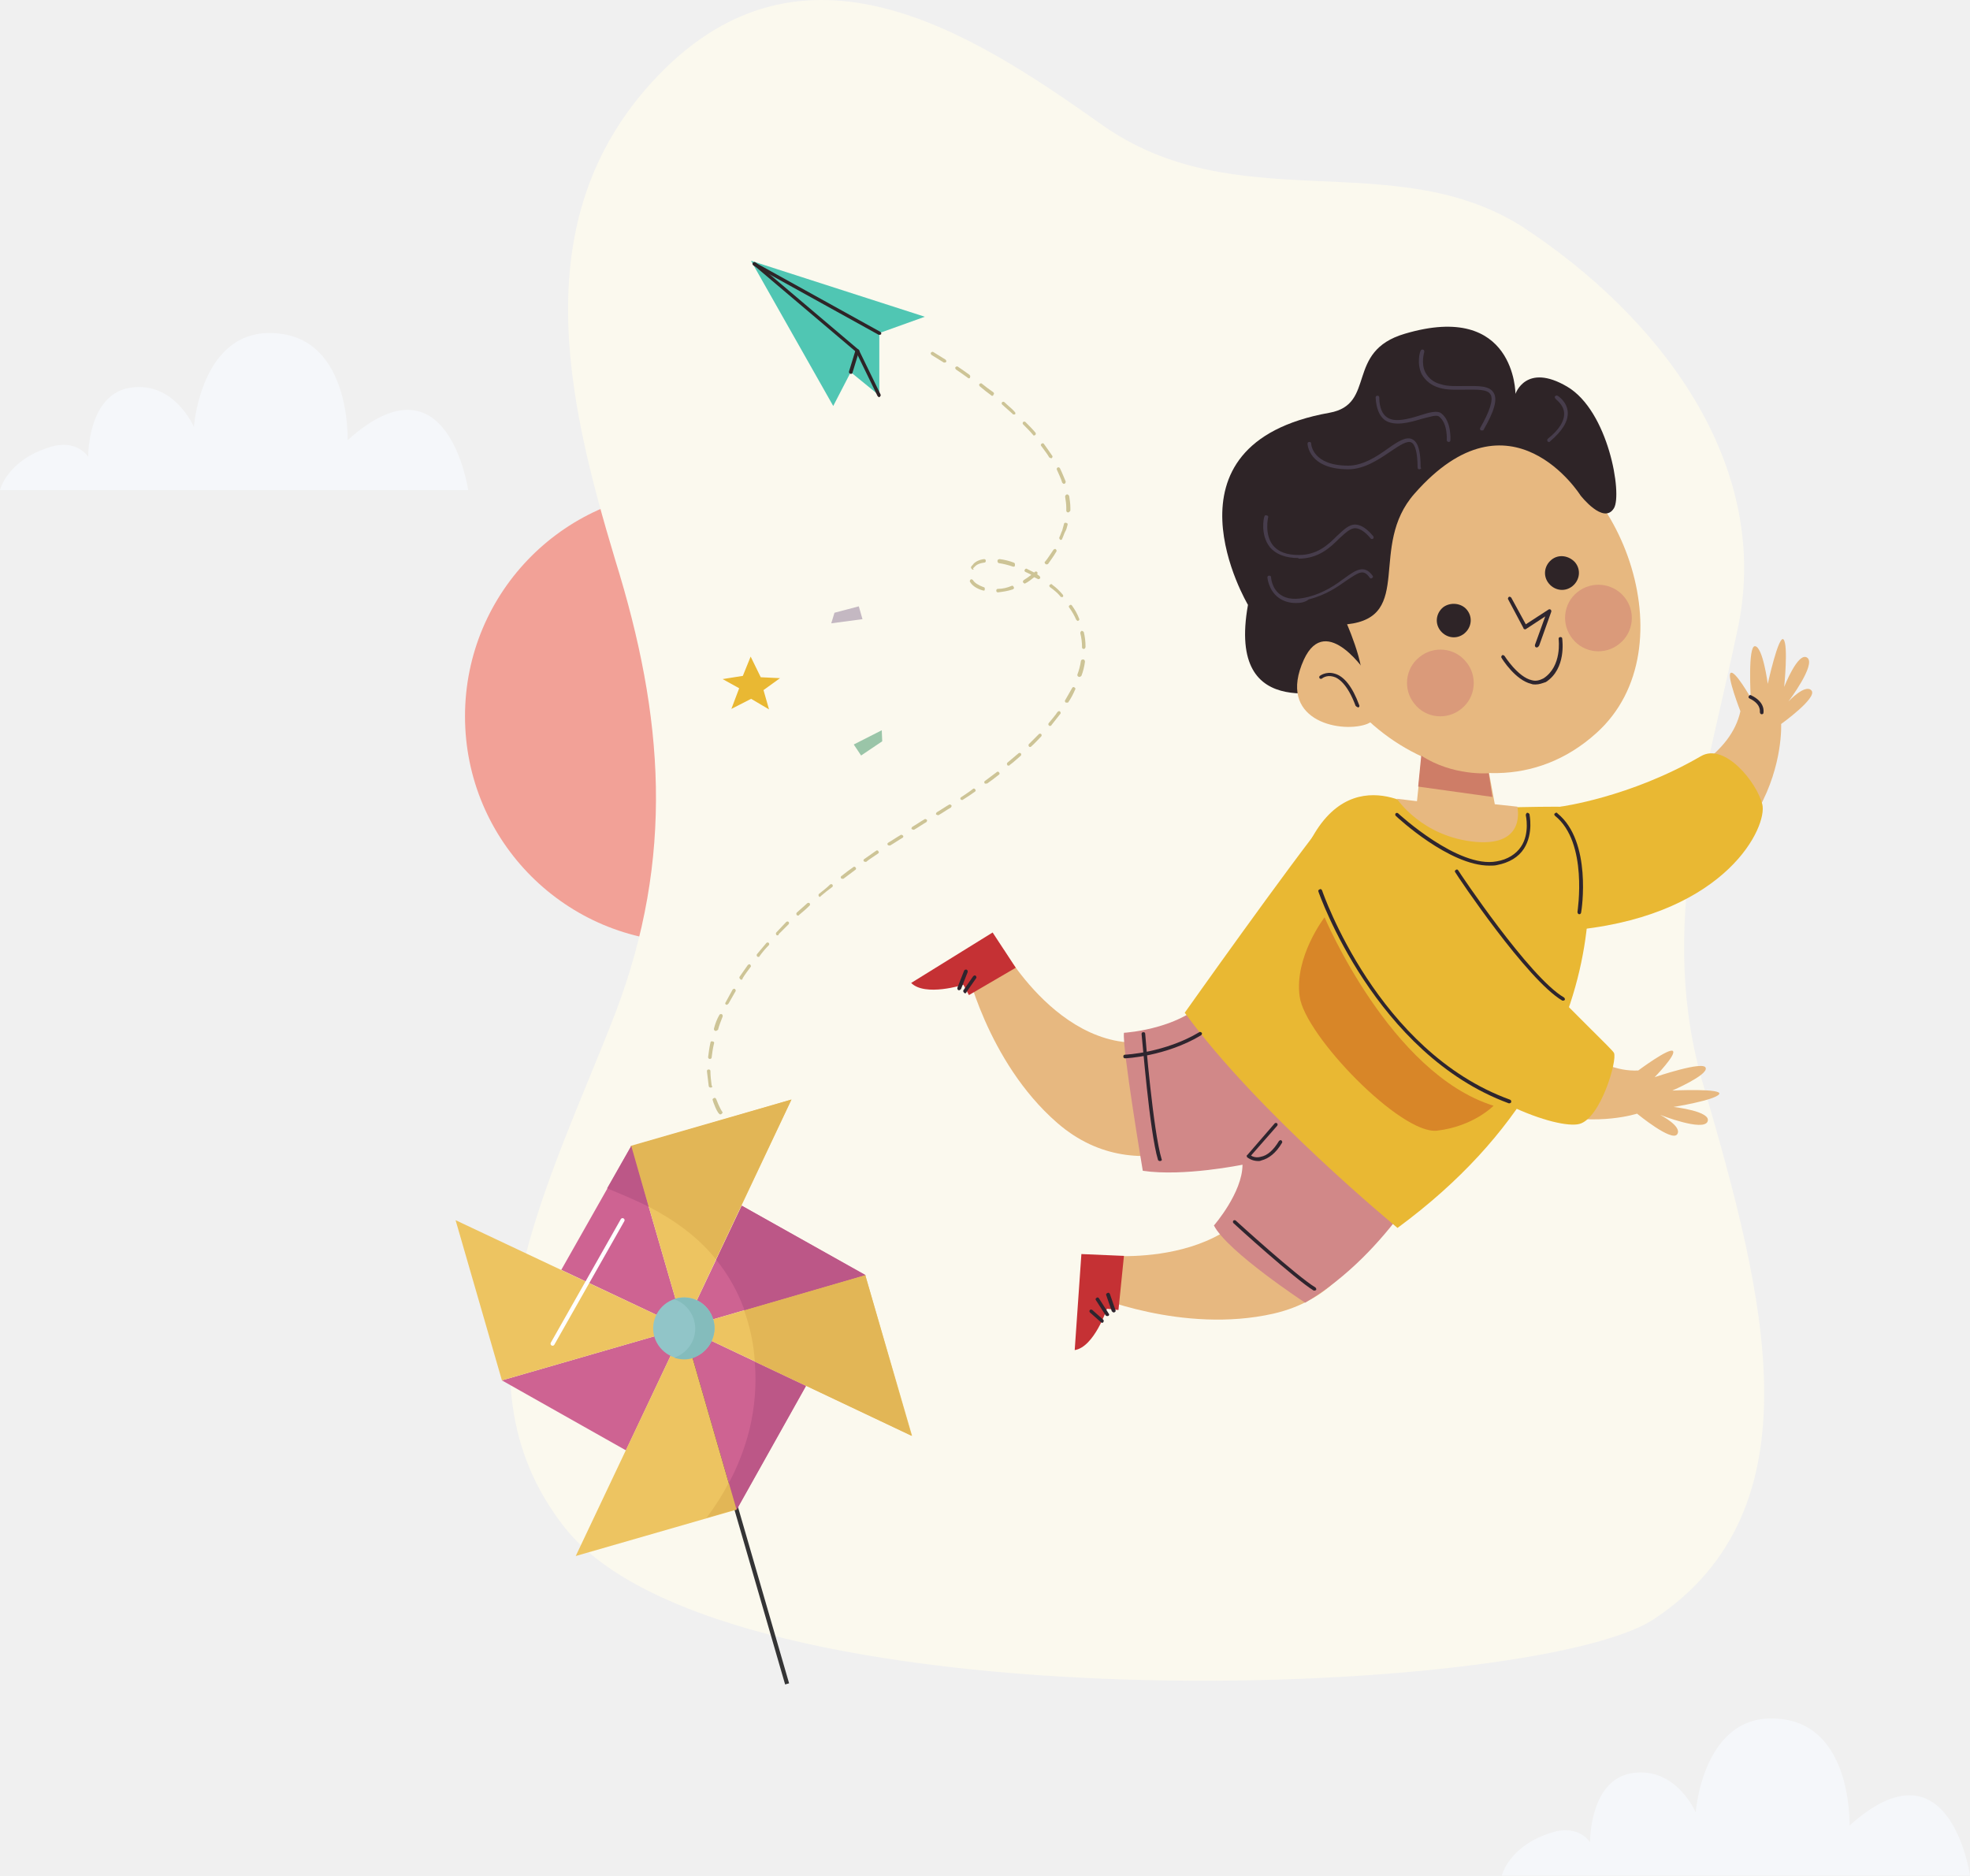
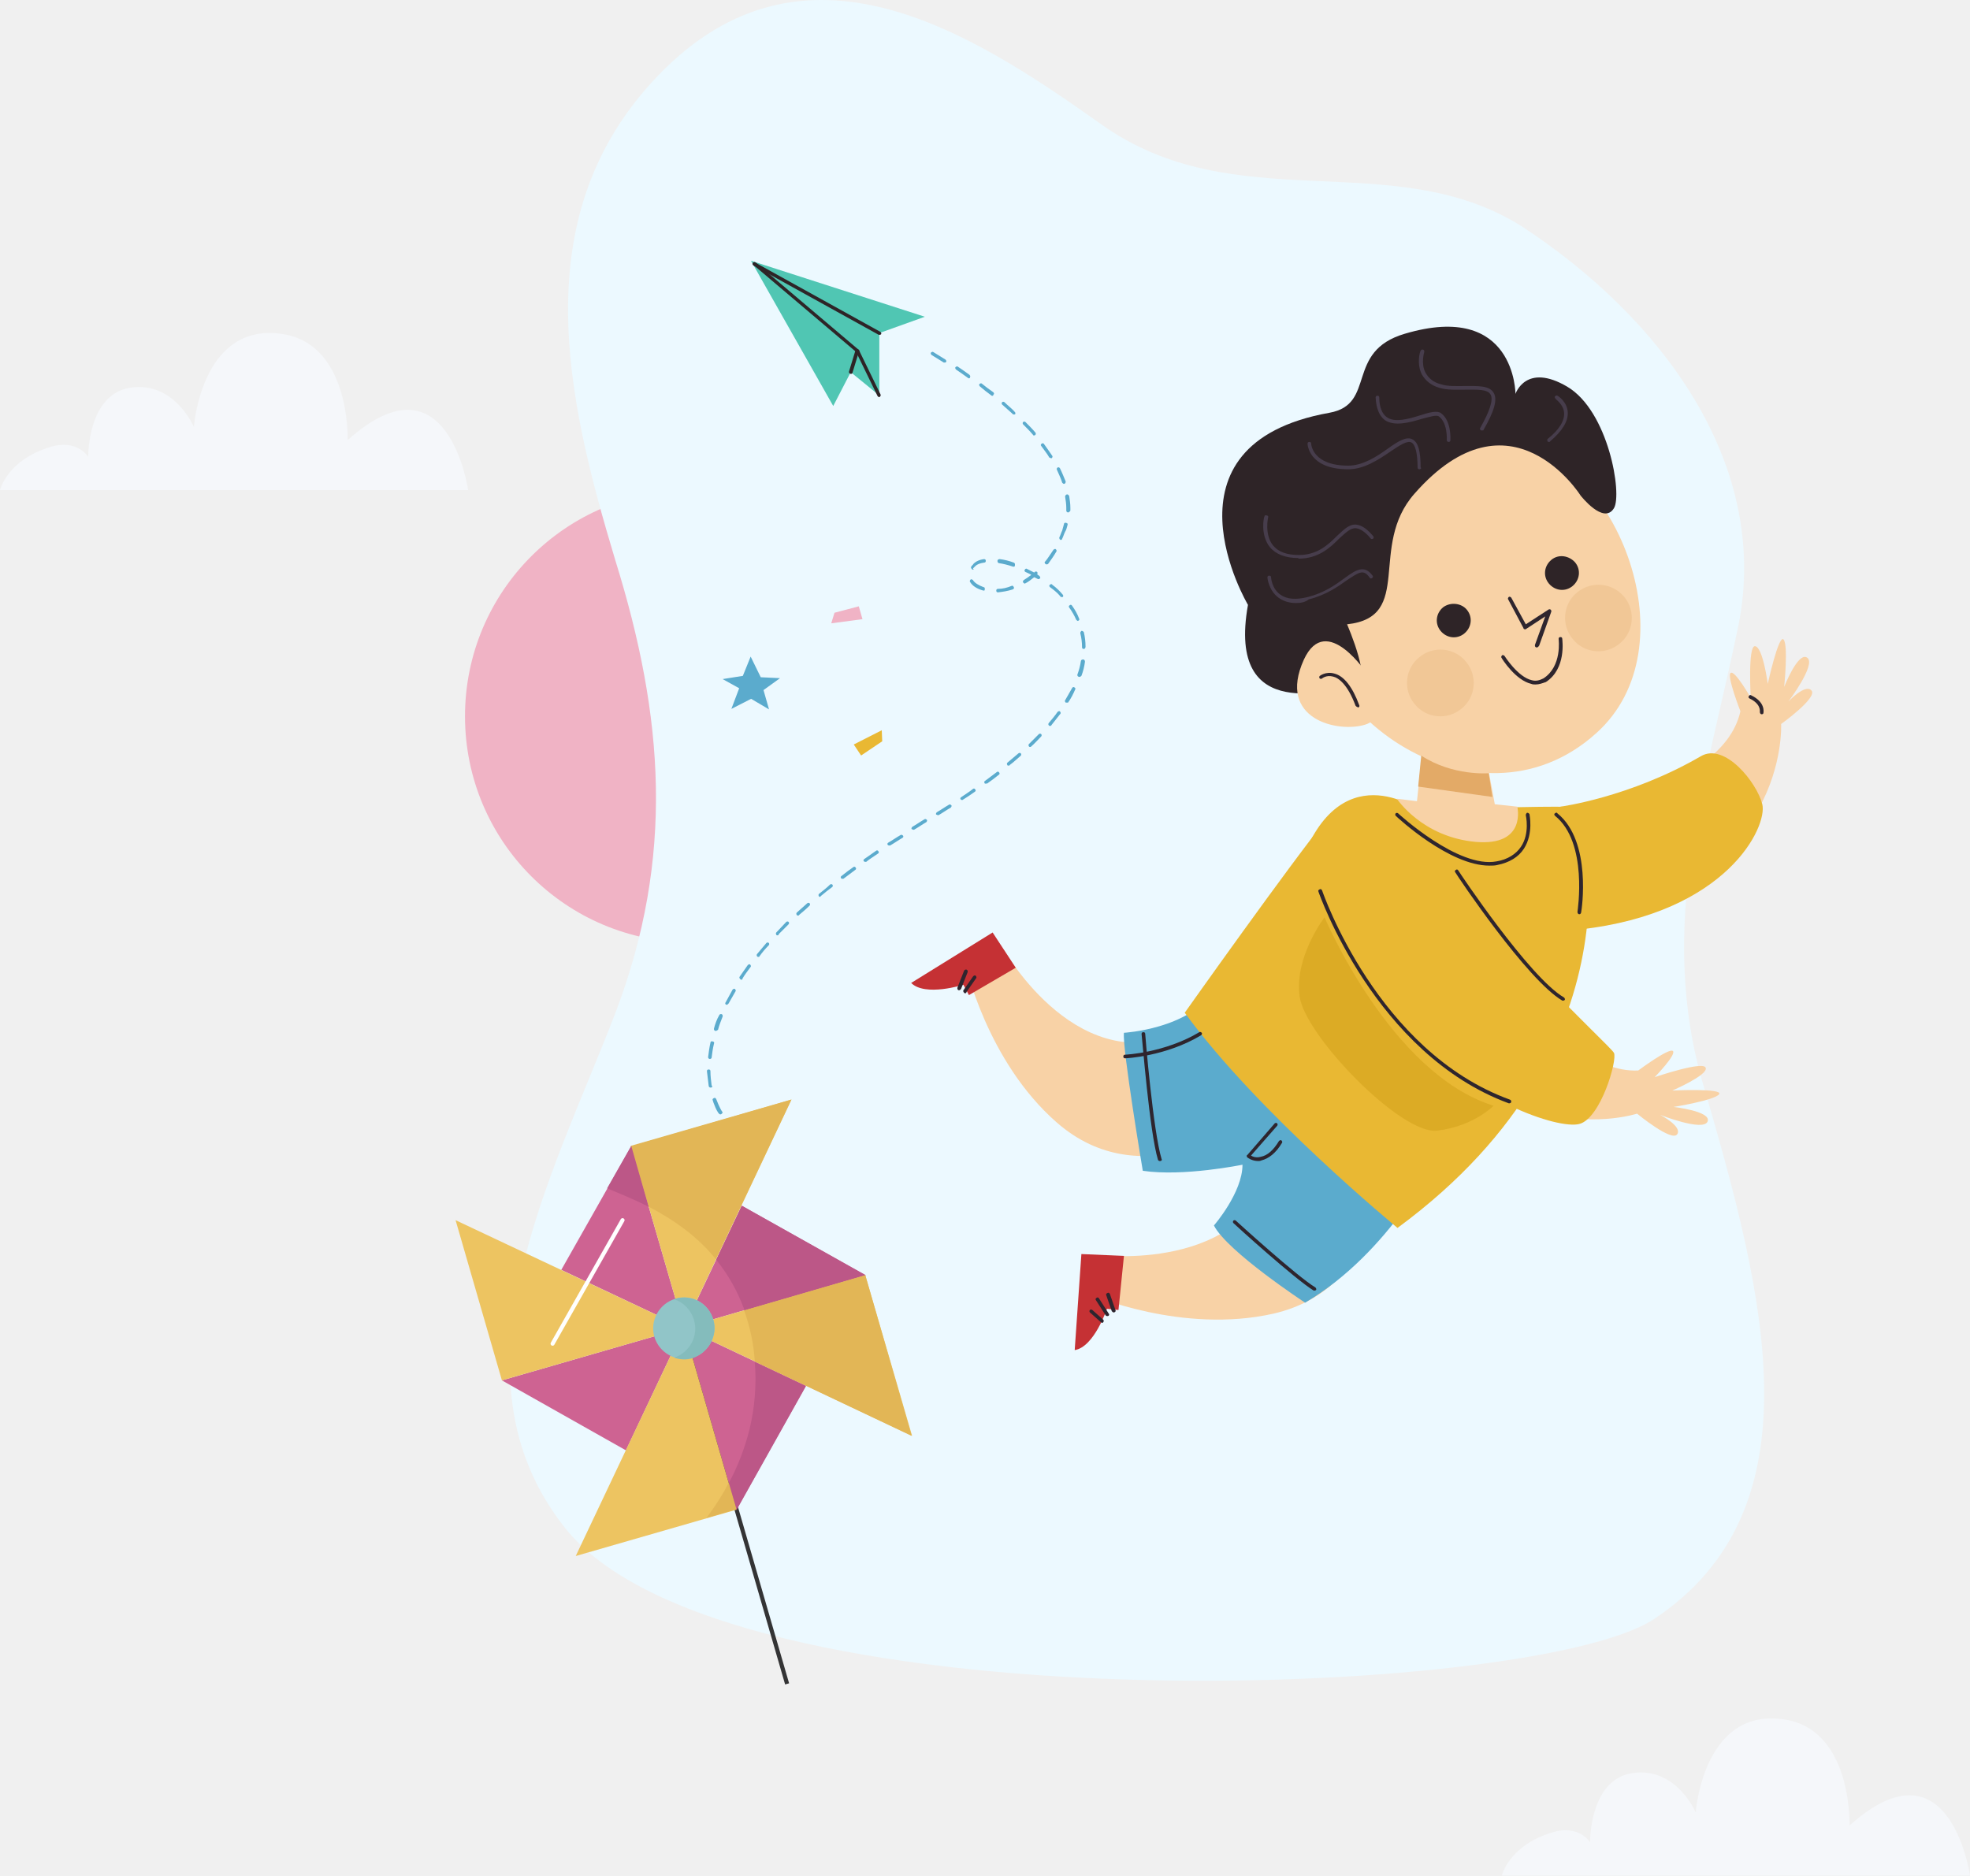
<svg xmlns="http://www.w3.org/2000/svg" width="627" height="597" viewBox="0 0 627 597" fill="none">
-   <path d="M291.997 227.999c0 39.788-32.21 71.998-71.998 71.998-39.789 0-71.999-32.21-71.999-71.998C148 188.21 180.21 156 219.999 156c39.788 0 71.998 32.21 71.998 71.999z" fill="#F2A197" />
-   <path d="M542.413 346.344c-15.473-51.472.632-97.577 10.895-147.313 10.263-51.472-24.631-98.05-69.157-127.102-41.21-25.737-90.946-1.737-133.892-32.526-41.21-29.21-94.419-63.473-140.682-15.473-42.946 44.525-29.21 102.945-13.736 154.418 15.473 49.736 18.947 94.419 0 144.155-20.526 53.209-54.473 115.103-16.105 163.733 50.841 64.42 307.573 54.789 346.572 29.21 53.368-35.209 35.052-103.892 16.105-169.102z" fill="#FBF9EE" />
+   <path d="M291.997 227.999c0 39.788-32.21 71.998-71.998 71.998-39.789 0-71.999-32.21-71.999-71.998C148 188.21 180.21 156 219.999 156c39.788 0 71.998 32.21 71.998 71.999z" fill="#F0B3C5" />
+   <path d="M542.413 346.344c-15.473-51.472.632-97.577 10.895-147.313 10.263-51.472-24.631-98.05-69.157-127.102-41.21-25.737-90.946-1.737-133.892-32.526-41.21-29.21-94.419-63.473-140.682-15.473-42.946 44.525-29.21 102.945-13.736 154.418 15.473 49.736 18.947 94.419 0 144.155-20.526 53.209-54.473 115.103-16.105 163.733 50.841 64.42 307.573 54.789 346.572 29.21 53.368-35.209 35.052-103.892 16.105-169.102z" fill="#ECF9FF" />
  <path d="M451.761 257.932s-26.122-19.156-38.505 18.962c.193 0 34.248-8.9 38.505-18.962z" fill="#E9B833" />
-   <path d="M553.925 226.393s-4.45-11.416-3.095-12.19c1.354-.968 6.385 7.933 6.385 7.933s-.968-16.641 1.354-16.447c2.516.193 4.064 11.997 4.064 11.997s3.482-15.867 5.03-14.125c1.548 1.741.194 15.092.194 15.092s4.45-11.416 7.353-9.288c2.902 2.129-5.999 13.932-5.999 13.932s5.418-5.805 7.353-3.483c1.935 2.322-9.675 10.642-9.675 10.642s2.709 51.469-65.4 61.531l-9.094-31.539c0-.194 55.726-7.353 61.53-34.055z" fill="#E7B880" />
+   <path d="M553.925 226.393s-4.45-11.416-3.095-12.19c1.354-.968 6.385 7.933 6.385 7.933s-.968-16.641 1.354-16.447c2.516.193 4.064 11.997 4.064 11.997s3.482-15.867 5.03-14.125c1.548 1.741.194 15.092.194 15.092s4.45-11.416 7.353-9.288c2.902 2.129-5.999 13.932-5.999 13.932s5.418-5.805 7.353-3.483c1.935 2.322-9.675 10.642-9.675 10.642s2.709 51.469-65.4 61.531l-9.094-31.539c0-.194 55.726-7.353 61.53-34.055z" fill="#F8D2A6" />
  <path d="M560.698 227.361c-.387 0-.58-.387-.58-.774 0-.194.387-2.516-3.29-4.257-.387-.194-.387-.581-.193-.774.193-.387.58-.387.774-.194 4.45 2.129 3.87 5.225 3.87 5.418 0 .387-.194.581-.581.581z" fill="#2E252E" />
-   <path d="M395.453 357.775s-31.926 23.219-59.015-.387c-22.445-19.543-29.218-50.696-29.218-50.696s-16.446 8.127-13.157 5.031c3.289-3.096 25.541-9.287 25.541-9.287s24.187 42.955 58.822 25.154l17.027 30.185z" fill="#E7B880" />
+   <path d="M395.453 357.775s-31.926 23.219-59.015-.387c-22.445-19.543-29.218-50.696-29.218-50.696s-16.446 8.127-13.157 5.031c3.289-3.096 25.541-9.287 25.541-9.287s24.187 42.955 58.822 25.154l17.027 30.185z" fill="#F8D2A6" />
  <path d="M323.281 308.047l-14.899 8.707-1.742-3.289s-12.19 3.87-16.64-.581l25.928-16.06 7.353 11.223z" fill="#C53134" />
  <path d="M307.221 316.174c-.193 0-.193 0-.387-.194-.193-.193-.387-.58-.193-.774l3.096-4.45c.193-.193.58-.387.774-.193.193.193.387.58.193.774l-3.096 4.45a.416.416 0 0 1-.387.387zm-1.934-.968h-.194c-.387-.193-.387-.387-.387-.774l2.128-5.418c.194-.387.387-.387.774-.387.387.194.387.387.387.774l-2.128 5.418c-.193.194-.387.387-.58.387z" fill="#2E252E" />
-   <path d="M440.344 370.545s.193 39.473-35.023 47.6c-29.024 6.578-58.048-5.999-58.048-5.999s-3.095 17.995-3.676 13.545c-.58-4.451 7.546-26.122 7.546-26.122s49.148 5.611 54.952-32.894l34.249 3.87z" fill="#E7B880" />
+   <path d="M440.344 370.545s.193 39.473-35.023 47.6c-29.024 6.578-58.048-5.999-58.048-5.999s-3.095 17.995-3.676 13.545c-.58-4.451 7.546-26.122 7.546-26.122s49.148 5.611 54.952-32.894l34.249 3.87z" fill="#F8D2A6" />
  <path d="M357.723 399.763l-1.742 17.221-3.676-.387s-4.063 12.19-10.255 13.157l2.128-30.572 13.545.581z" fill="#C53134" />
  <path d="M354.433 417.758c-.194 0-.387-.194-.58-.387l-1.742-5.031c-.193-.387 0-.581.387-.774.387-.194.581 0 .774.387l1.741 5.031c.194.387 0 .58-.387.774h-.193zm-1.934 1.161c-.194 0-.387 0-.581-.194l-3.096-4.837c-.193-.194-.193-.581.194-.774.193-.194.58-.194.774.193l3.096 4.838c.193.193.193.58-.194.774 0-.194 0 0-.193 0zm-1.742 2.128c-.193 0-.193 0-.387-.194l-3.483-3.096c-.193-.193-.193-.58 0-.774.194-.193.581-.193.774 0l3.483 3.096c.194.194.194.581 0 .774 0 .194-.193.194-.387.194z" fill="#2E252E" />
-   <path d="M457.372 368.03s-14.706 30.572-41.988 46.632c0 0-24.767-16.254-29.024-24.574 0 0 9.094-10.449 9.094-19.349 0 0-18.769 3.87-31.733 1.935 0 0-6.579-39.086-5.998-43.923 0 0 20.704-1.161 28.443-13.351l71.206 52.63z" fill="#D18888" />
+   <path d="M457.372 368.03s-14.706 30.572-41.988 46.632c0 0-24.767-16.254-29.024-24.574 0 0 9.094-10.449 9.094-19.349 0 0-18.769 3.87-31.733 1.935 0 0-6.579-39.086-5.998-43.923 0 0 20.704-1.161 28.443-13.351l71.206 52.63z" fill="#5BABCD" />
  <path d="M444.795 390.862s-44.504-36.57-67.723-68.497c0 0 33.281-47.019 46.245-63.079 0 0 64.82-3.289 79.332-2.322 0-.193 23.413 74.108-57.854 133.898z" fill="#E9B833" />
-   <path d="M521.418 340.747s9.869-7.352 11.03-6.192c1.16 1.161-5.805 8.321-5.805 8.321s15.866-5.418 16.253-2.903c.581 2.322-10.642 7.16-10.642 7.16s16.253-.774 14.899 1.16c-1.354 1.935-14.512 4.064-14.512 4.064s12.19 1.354 10.836 4.644c-1.355 3.289-15.093-2.129-15.093-2.129s7.159 3.677 5.418 6.192c-1.741 2.515-12.771-6.579-12.771-6.579s-48.953 16.06-76.429-47.019l28.056-17.027c0-.193 21.478 51.663 48.76 50.308zm-67.529-113.193l-2.902 27.476-6.385-.774s7.933 12.19 25.154 13.738c16.253 1.354 13.157-11.223 13.157-11.223l-7.159-.774-4.45-24.186-17.415-4.257z" fill="#E7B880" />
-   <path d="M417.319 182.276s12.577-50.889 64.239-41.794c33.281 5.804 56.887 65.594 26.509 92.876-38.312 34.636-98.101-7.739-90.748-51.082z" fill="#E7B880" />
-   <path d="M473.818 246.129s-11.416.967-21.477-5.611l-.968 9.868 23.606 3.289-1.161-7.546z" fill="#CE7D67" />
+   <path d="M521.418 340.747s9.869-7.352 11.03-6.192c1.16 1.161-5.805 8.321-5.805 8.321s15.866-5.418 16.253-2.903c.581 2.322-10.642 7.16-10.642 7.16s16.253-.774 14.899 1.16c-1.354 1.935-14.512 4.064-14.512 4.064s12.19 1.354 10.836 4.644c-1.355 3.289-15.093-2.129-15.093-2.129s7.159 3.677 5.418 6.192c-1.741 2.515-12.771-6.579-12.771-6.579s-48.953 16.06-76.429-47.019l28.056-17.027c0-.193 21.478 51.663 48.76 50.308zm-67.529-113.193l-2.902 27.476-6.385-.774s7.933 12.19 25.154 13.738c16.253 1.354 13.157-11.223 13.157-11.223l-7.159-.774-4.45-24.186-17.415-4.257z" fill="#F8D2A6" />
+   <path d="M417.319 182.276s12.577-50.889 64.239-41.794c33.281 5.804 56.887 65.594 26.509 92.876-38.312 34.636-98.101-7.739-90.748-51.082z" fill="#F8D2A6" />
+   <path d="M473.818 246.129s-11.416.967-21.477-5.611l-.968 9.868 23.606 3.289-1.161-7.546z" fill="#E3AA67" />
  <path d="M425.639 273.992s3.096 32.7 21.671 53.211c21.091 23.219 48.567 32.313 55.339 30.572 6.772-1.742 12.19-20.317 11.029-22.639-1.161-2.322-46.825-43.73-48.18-58.048-1.161-14.125-39.859-3.096-39.859-3.096z" fill="#E9B833" />
  <path d="M480.397 351.196h-.193c-42.569-15.673-60.37-66.755-60.564-67.336-.193-.387 0-.58.387-.774.387-.193.581 0 .774.387.194.581 17.608 51.276 59.79 66.562.387.194.387.387.387.774 0 .194-.387.387-.581.387zm17.221-32.701h-.387c-11.223-6.578-33.281-39.472-34.055-40.827-.194-.193-.194-.58.193-.774.194-.193.581-.193.774.194.194.387 22.639 34.055 33.668 40.44.194.194.387.58.194.774 0 0-.194.193-.387.193z" fill="#2E252E" />
  <path d="M496.65 256.771s22.059-2.902 44.697-16.06c7.547-4.45 17.802 8.32 19.543 15.286 1.742 6.966-11.029 34.635-58.048 39.86l-6.192-39.086z" fill="#E9B833" />
  <path d="M502.65 291.019c-.387 0-.581-.387-.581-.774 0-.193 3.483-22.058-7.159-30.572-.194-.193-.387-.58 0-.774.193-.193.58-.387.774 0 11.029 8.901 7.74 30.766 7.546 31.54 0 .193-.193.58-.58.58zm-28.638-15.479c-12.77 0-29.217-15.286-29.798-15.866-.193-.194-.193-.581 0-.774.194-.194.581-.194.774 0 .194.193 19.156 17.607 31.346 15.286 3.483-.581 6.192-2.322 7.74-4.644 2.902-4.257 1.548-10.062 1.548-10.062 0-.387.194-.58.387-.774.387 0 .58.194.774.387 0 .193 1.354 6.192-1.741 11.029-1.742 2.709-4.644 4.45-8.514 5.224-.774.194-1.548.194-2.516.194zm-73.527 94.038c-2.128 0-3.483-1.161-3.483-1.161-.193-.194-.193-.194-.193-.387 0-.194 0-.387.193-.387l8.707-10.062c.194-.193.581-.193.774 0 .194.194.194.581 0 .774l-8.32 9.481c.581.387 1.741.774 3.096.387 2.128-.387 4.063-2.128 5.805-5.03.193-.194.58-.387.774-.194.193.193.387.58.193.774-1.935 3.289-4.257 5.031-6.579 5.611-.387.194-.774.194-.967.194z" fill="#2E252E" />
-   <path d="M421.576 291.987s20.897 49.728 53.791 59.983c0 0-6.386 6.579-17.995 7.933-11.416 1.355-42.182-30.378-43.73-42.762-1.741-12.577 7.934-25.154 7.934-25.154z" fill="#D88628" />
+   <path d="M421.576 291.987s20.897 49.728 53.791 59.983c0 0-6.386 6.579-17.995 7.933-11.416 1.355-42.182-30.378-43.73-42.762-1.741-12.577 7.934-25.154 7.934-25.154z" fill="#DCAB25" />
  <path d="M397.196 192.531s-30.379-51.082 25.928-61.143c15.092-2.709 4.837-19.543 23.993-25.155 35.216-10.448 35.216 19.156 35.216 19.156s3.289-10.061 16.447-2.322c13.157 7.74 17.608 34.249 14.899 38.699-3.29 5.418-10.642-4.063-10.642-4.063s-22.252-35.41-52.824-.581c-14.899 16.834 0 39.279-21.478 41.601 0 0 8.901 20.317 2.322 20.317-6.192-.387-40.827 12.384-33.861-26.509z" fill="#2E2427" />
-   <path d="M435.313 214.783s-13.158-20.317-20.317-4.837c-8.707 19.156 11.029 23.413 19.543 20.704 8.32-2.516.774-15.867.774-15.867z" fill="#E7B880" />
+   <path d="M435.313 214.783s-13.158-20.317-20.317-4.837c-8.707 19.156 11.029 23.413 19.543 20.704 8.32-2.516.774-15.867.774-15.867z" fill="#F8D2A6" />
  <path d="M432.024 225.038c-.194 0-.387-.193-.581-.387-2.515-6.772-5.418-8.9-7.159-9.287-2.129-.581-3.483.58-3.483.58-.194.194-.581.194-.774 0-.194-.193-.194-.58 0-.774 0 0 1.935-1.548 4.644-.774 3.096.774 5.805 4.257 7.933 10.062.194.387 0 .58-.387.774l-.193-.194zm56.694-7.159c-.387 0-.968 0-1.355-.194-5.031-1.161-9.288-7.933-9.481-8.32-.194-.193 0-.58.193-.774.194-.193.581 0 .774.194 0 0 4.257 6.772 8.708 7.739 1.354.387 2.515 0 3.676-.58 5.998-3.87 4.837-12.384 4.837-12.577 0-.387.194-.581.581-.581.387 0 .58.194.58.581 0 .387 1.355 9.481-5.224 13.738-1.161.387-2.129.774-3.289.774z" fill="#2E252E" />
-   <path d="M466.658 210.72c3.677 4.45 3.096 11.222-1.547 14.899-4.451 3.676-11.223 3.096-14.899-1.548-3.677-4.451-3.096-11.223 1.548-14.899 4.45-3.677 11.222-3.096 14.898 1.548zm50.309-20.704c3.676 4.45 3.096 11.223-1.548 14.899-4.45 3.676-11.222 3.096-14.899-1.548-3.676-4.45-3.096-11.223 1.548-14.899a10.674 10.674 0 0 1 14.899 1.548z" fill="#DA9A7A" />
+   <path d="M466.658 210.72c3.677 4.45 3.096 11.222-1.547 14.899-4.451 3.676-11.223 3.096-14.899-1.548-3.677-4.451-3.096-11.223 1.548-14.899 4.45-3.677 11.222-3.096 14.898 1.548zm50.309-20.704c3.676 4.45 3.096 11.223-1.548 14.899-4.45 3.676-11.222 3.096-14.899-1.548-3.676-4.45-3.096-11.223 1.548-14.899a10.674 10.674 0 0 1 14.899 1.548z" fill="#F1C796" />
  <path d="M466.853 194.079c1.935 2.322 1.548 5.612-.774 7.547-2.322 1.935-5.611 1.548-7.546-.774-1.935-2.322-1.548-5.612.774-7.547 2.322-1.741 5.805-1.354 7.546.774zm34.441-15.092c1.935 2.322 1.548 5.611-.774 7.546-2.321 1.935-5.611 1.548-7.546-.774-1.935-2.322-1.548-5.611.774-7.546 2.322-1.935 5.612-1.355 7.546.774z" fill="#2E2427" />
  <path d="M489.105 206.076h-.193c-.387-.194-.387-.387-.387-.774l3.289-9.094-6.192 4.063c-.193 0-.387.194-.387 0a.416.416 0 0 1-.387-.387l-4.837-9.094c-.194-.194 0-.581.193-.774.194-.194.581 0 .774.193l4.644 8.514 7.159-4.644c.194-.193.581-.193.774 0 .194.194.194.387.194.581l-3.87 10.835c-.387.581-.581.581-.774.581z" fill="#2E252E" />
  <path d="M451.761 149.382c-.387 0-.581-.193-.581-.58 0-4.644-.773-7.353-1.934-7.933-1.355-.774-3.87.967-6.773 2.902-3.676 2.516-8.32 5.611-13.351 5.611-12.77 0-12.964-8.126-12.964-8.126 0-.387.194-.581.581-.581.387 0 .58.194.58.581 0 .193.387 6.966 11.803 6.966 4.644 0 9.094-2.903 12.577-5.418 3.29-2.322 5.999-4.064 7.934-2.903 1.741.968 2.515 3.677 2.515 8.901.387.193 0 .58-.387.58zm9.286-8.707c-.387 0-.58-.387-.58-.58 0 0 .387-5.418-2.516-7.547-.774-.58-3.095.194-5.417.774-3.87 1.161-8.708 2.516-11.803.387-1.742-1.354-2.709-3.676-2.903-7.159 0-.387.194-.58.581-.58.387 0 .58.193.58.58 0 3.096.968 5.225 2.322 6.192 2.515 1.935 7.159.58 10.836-.581 2.902-.967 5.417-1.547 6.578-.58 3.29 2.515 2.903 8.32 2.903 8.514 0 .387-.194.58-.581.58zm10.644-3.676h-.387c-.194-.194-.387-.58-.194-.774 3.096-5.418 4.257-9.094 3.29-10.642-.968-1.742-4.257-1.548-7.934-1.548-2.902 0-5.804.193-8.32-.581-2.709-.774-4.45-2.321-5.611-4.256-1.742-3.483-.581-7.353-.387-7.547.193-.387.387-.387.774-.387.387.194.387.387.387.774 0 0-1.161 3.677.387 6.579.967 1.742 2.515 3.096 4.837 3.677 2.322.774 5.031.58 7.933.58 3.87 0 7.547-.193 8.901 2.128 1.355 2.129.194 5.999-3.289 11.997h-.387zm-58.436 40.633c-4.063 0-7.159-1.161-9.094-3.482-3.096-3.87-1.935-9.482-1.741-9.675 0-.387.387-.581.774-.387.387 0 .58.387.387.774 0 0-1.161 5.224 1.548 8.707 1.741 2.129 4.45 3.096 8.32 3.096 5.805 0 9.288-3.289 11.996-5.998 2.129-1.935 3.87-3.87 6.192-3.677 1.742.194 3.483 1.355 5.418 3.677.194.193.194.58 0 .774-.193.193-.58.193-.774 0-1.741-2.129-3.289-3.096-4.644-3.29-1.741-.193-3.289 1.355-5.418 3.29-2.902 2.902-6.578 6.385-12.964 6.385v-.194zm-.773 14.319c-2.129 0-4.063-.581-5.611-1.741-3.096-2.322-3.483-6.192-3.483-6.386 0-.387.193-.58.58-.58.387 0 .581.193.581.58 0 0 .193 3.483 2.902 5.418 2.128 1.548 5.031 1.742 8.901.774 5.224-1.354 8.707-3.87 11.609-5.998 3.483-2.516 6.192-4.451 8.901-.774.194.193.194.58-.193.774-.194.193-.581.193-.774-.194-1.935-2.709-3.29-1.741-7.353.968-2.709 1.935-6.579 4.644-11.997 5.998-1.161.968-2.709 1.161-4.063 1.161zm80.492-51.276c-.193 0-.386 0-.386-.193-.194-.194-.194-.581 0-.774 3.676-2.903 5.417-5.805 5.224-8.32-.194-2.709-2.709-4.257-2.709-4.451-.194-.193-.387-.58-.194-.774.194-.193.581-.387.774-.193.194 0 3.096 1.935 3.29 5.224.193 2.902-1.742 5.998-5.612 9.288 0 .193-.193.193-.387.193z" fill="#473D4C" />
  <path d="M369.139 369.578c-.194 0-.581-.194-.581-.387-2.709-8.901-5.031-38.892-5.224-40.053 0-.387.193-.581.58-.581.387 0 .581.194.581.581 0 .387 2.515 30.959 5.224 39.859.194.194 0 .581-.58.581.193 0 0 0 0 0z" fill="#2E252E" />
  <path d="M358.11 336.877c-.387 0-.581-.193-.581-.58 0-.387.194-.581.581-.581.193 0 12.577-.58 23.606-7.159.193-.193.58 0 .774.194.193.193 0 .58-.194.774-11.222 6.772-23.993 7.352-24.186 7.352.193 0 .193 0 0 0zm60.369 73.915h-.387c-5.998-3.677-24.767-20.704-25.541-21.478-.193-.193-.193-.58 0-.774.194-.193.581-.193.774 0 .194.194 19.543 17.802 25.348 21.284.193.194.387.581.193.774 0 0-.193.194-.387.194z" fill="#2E252E" />
  <path d="M294.346 100.824l-14.482 5.199v19.867l-9.098-7.427-5.57 10.769L239.017 83l55.329 17.824z" fill="#50C6B3" />
  <path d="M279.864 106.58h-.185L239.76 84.485c-.186-.185-.372-.557-.186-.742.186-.186.557-.372.743-.186l39.919 22.095c.185.185.371.557.185.742-.185.186-.371.186-.557.186zm0 19.867c-.186 0-.371-.186-.557-.372l-6.87-14.11c-.185-.372 0-.557.186-.743.371-.186.557 0 .743.186l6.869 14.11c.186.372 0 .557-.185.743l-.186.186z" fill="#2E2427" />
  <path d="M272.994 112.336c-.185 0-.185 0-.371-.186L239.759 84.3c-.185-.186-.185-.557 0-.743.186-.186.557-.186.743 0l32.864 27.85c.185.186.185.557 0 .743-.186 0-.186.186-.372.186z" fill="#2E2427" />
  <path d="M270.766 119.02c-.557-.186-.557-.371-.557-.743l2.042-6.684c.186-.371.372-.557.743-.371.371.185.557.371.371.742l-2.042 6.685c0 .185-.186.371-.557.371z" fill="#2E2427" />
-   <path d="M229.27 354.729c-.928 0-2.413-4.271-2.413-4.456-.186-.372 0-.557.371-.743.371-.186.557 0 .743.371.928 2.414 1.671 3.714 1.856 3.9 0 .185.186.185.186.371-.186.186-.371.557-.743.557zm-3.156-8.541c-.186 0-.557-.186-.557-.557a328.52 328.52 0 0 1-.557-4.642c0-.371.186-.557.557-.557.371 0 .557.186.557.557 0 1.486.186 2.971.371 4.456.372.557.186.743-.371.743.186 0 .186 0 0 0zm-.186-9.098c-.371 0-.557-.371-.557-.557.186-1.485.372-2.97.743-4.641 0-.372.371-.557.743-.372.371 0 .557.372.371.743-.371 1.485-.557 2.971-.743 4.456 0 .186-.371.371-.557.371zm1.857-8.912s-.186 0 0 0c-.557-.185-.557-.371-.557-.742.371-1.486.928-2.971 1.671-4.271.186-.371.371-.371.743-.371.371.185.371.371.371.742-.557 1.486-1.114 2.785-1.485 4.271-.372.186-.557.371-.743.371zm3.528-8.355h-.186c-.371-.186-.371-.557-.186-.743.743-1.299 1.486-2.785 2.228-4.084.186-.186.557-.372.743-.186.186.186.371.557.186.743l-2.228 3.899c-.186.185-.372.371-.557.371zm4.642-7.984c-.186 0-.186 0-.372-.185-.186-.186-.371-.557-.186-.743.929-1.3 1.672-2.414 2.6-3.713.186-.186.557-.372.743-.186.185.186.371.557.185.743-.928 1.299-1.856 2.413-2.599 3.713 0 .371-.186.371-.371.371zm5.384-7.241c-.186 0-.186 0-.371-.185-.186-.186-.186-.558 0-.743.928-1.114 2.042-2.414 2.97-3.528.186-.186.557-.186.743 0 .186.186.186.557 0 .743a27.185 27.185 0 0 0-2.971 3.528c0 .185-.185.185-.371.185zm6.127-6.87c-.186 0-.371 0-.371-.185-.186-.186-.186-.557 0-.743 1.114-1.114 2.042-2.228 3.156-3.342.186-.186.557-.186.743 0 .185.186.185.557 0 .743a8855.033 8855.033 0 0 1-3.157 3.156c0 .371-.185.371-.371.371zm6.498-6.312c-.185 0-.371 0-.371-.186-.186-.186-.186-.557 0-.743 1.114-.928 2.228-2.042 3.342-2.97.186-.186.557-.186.743 0 .185.185.185.557 0 .742-1.114 1.114-2.228 2.043-3.342 2.971 0 .186-.186.186-.372.186zm7.056-5.942c-.186 0-.371 0-.371-.185-.186-.186-.186-.557 0-.743 1.114-.928 2.413-1.857 3.527-2.971.186-.186.557-.186.743 0 .186.186.186.557 0 .743-1.3.928-2.414 1.857-3.528 2.785l-.371.371zm7.055-5.756c-.185 0-.371 0-.371-.185-.186-.186-.186-.557.186-.743 1.114-.928 2.413-1.857 3.713-2.785.186-.186.557-.186.743.186.185.185.185.557-.186.742-1.3.929-2.414 1.857-3.713 2.785h-.372zm7.427-5.384c-.186 0-.371 0-.557-.186-.186-.185-.186-.557.186-.742 1.299-.929 2.413-1.671 3.713-2.6.186-.185.557-.185.743.186.185.186.185.557-.186.743-1.3.928-2.599 1.671-3.713 2.599h-.186zm7.613-5.199c-.186 0-.372 0-.558-.185-.185-.186-.185-.557.186-.743 1.3-.743 2.6-1.671 3.899-2.414.186-.185.557 0 .743.186.186.186.186.557-.186.743-1.299.742-2.599 1.671-3.899 2.413h-.185zm7.612-5.013c-.186 0-.371-.185-.557-.185-.186-.186 0-.557.186-.743 1.299-.743 2.599-1.671 3.899-2.414.185-.185.557 0 .742.186.186.186 0 .557-.185.743-1.3.742-2.6 1.671-3.899 2.413h-.186zm7.798-4.641c-.186 0-.371-.186-.557-.186-.186-.186 0-.557.186-.743 1.299-.742 2.599-1.671 3.899-2.414.185-.185.557 0 .742.186.186.186 0 .557-.185.743-1.3.742-2.6 1.671-3.899 2.414h-.186zm7.798-4.828c-.185 0-.371 0-.557-.186-.186-.185-.186-.557.186-.742 1.3-.929 2.599-1.671 3.713-2.6.186-.185.557-.185.743.186.186.186.186.557-.186.743a70.54 70.54 0 0 1-3.899 2.599s.186-.186 0 0zm7.427-5.199c-.186 0-.371 0-.371-.185-.186-.186-.186-.557.185-.743 1.3-.928 2.414-1.857 3.714-2.785.185-.186.557-.186.742.186.186.185.186.557-.185.742-1.114.929-2.414 1.857-3.714 2.785 0-.185-.185 0-.371 0zm7.241-5.755c-.186 0-.371 0-.371-.186-.186-.186-.186-.557 0-.743 1.114-.928 2.413-2.042 3.527-2.97.186-.186.557-.186.743 0 .186.185.186.557 0 .742-1.114.929-2.228 2.043-3.528 2.971 0 .186-.185.186-.371.186zm6.87-5.942c-.186 0-.372 0-.372-.185-.185-.186-.185-.557 0-.743l3.157-3.156c.186-.186.557-.186.743 0 .185.185.185.556 0 .742-1.114 1.114-2.043 2.228-3.343 3.342h-.185zm6.313-6.684c-.186 0-.186 0-.372-.186-.185-.185-.185-.557 0-.742.929-1.114 2.043-2.414 2.785-3.528.186-.186.557-.371.743-.186.186.186.371.557.186.743-.929 1.114-1.857 2.414-2.785 3.528-.186.371-.372.371-.557.371zm5.384-7.427h-.371c-.186-.185-.372-.557-.186-.742l2.228-3.899c.186-.372.557-.372.743-.186.371.186.371.557.185.743-.557 1.299-1.299 2.785-2.228 4.084h-.371zm3.899-8.169c-.557-.186-.557-.371-.557-.743a20.8 20.8 0 0 0 1.114-4.27c0-.372.371-.557.743-.557.371 0 .557.371.557.742a19.61 19.61 0 0 1-1.114 4.457c-.186.185-.372.371-.743.371zm1.485-8.912c-.371 0-.557-.186-.557-.557 0-1.486-.185-2.971-.557-4.456 0-.372.186-.557.372-.743.371 0 .557.186.742.371.372 1.486.557 3.157.557 4.642 0 .371-.185.743-.557.743zm-1.856-8.912c-.186 0-.372-.186-.557-.372-.557-1.299-1.3-2.599-2.228-3.899-.186-.185-.186-.557.185-.742.186-.186.557-.186.743.185.928 1.3 1.671 2.6 2.228 4.085.186.371 0 .557-.371.743zm-5.199-7.613c-.186 0-.371 0-.371-.185-.929-1.114-2.043-2.043-3.342-2.971-.186-.186-.372-.557 0-.743.185-.186.557-.371.742 0 1.3.928 2.414 2.043 3.342 3.157.186.185.186.557 0 .742h-.371zm-20.238-1.485c-.371 0-.557-.186-.557-.557 0-.371.186-.557.557-.557 1.485 0 2.971-.372 4.27-.929.372-.185.557 0 .743.372.186.371 0 .557-.371.743-1.671.557-3.157.742-4.642.928zm-4.642-.557c-2.042-.557-3.527-1.486-4.27-2.785-.186-.186 0-.557.186-.743.185-.186.557 0 .742.186.557.928 1.857 1.671 3.342 2.228.372 0 .557.371.372.743.185.185 0 .371-.372.371zm13.183-2.228c-.186 0-.372-.186-.557-.372-.186-.185 0-.557.185-.742.929-.557 1.671-1.114 2.414-1.671-.557-.372-1.114-.557-1.857-.929-.371-.185-.371-.557-.185-.742.185-.372.557-.372.742-.186l2.229 1.114.185-.186c.186-.185.557-.185.743 0 .186.186.186.557 0 .743.186.186.557.371.743.557.185.186.371.557.185.743-.185.185-.557.371-.742.185a385.41 385.41 0 0 1-1.114-.557c-.929.743-1.857 1.486-2.971 2.043.185 0 .185 0 0 0zm-16.525-4.456c-.185 0-.185 0-.371-.186s-.371-.557-.186-.743c.186-.371.557-.557.743-.928.743-.743 1.857-1.3 3.342-1.485.371 0 .557.185.557.557 0 .371-.186.557-.557.557-1.3.185-2.228.557-2.785 1.114l-.743.742c.372.372.186.372 0 .372zm12.811-.929c-1.671-.557-3.156-.928-4.456-1.114-.371 0-.557-.371-.557-.742 0-.372.372-.557.743-.557a19.55 19.55 0 0 1 4.456 1.114c.371.185.371.371.371.742 0 .557-.185.557-.557.557zm10.584-.742c-.186 0-.186 0-.372-.186-.185-.186-.371-.557 0-.743.929-1.114 1.671-2.413 2.6-3.713.185-.186.557-.371.742-.186.186.186.372.557.186.743-.743 1.3-1.671 2.599-2.599 3.899-.186.186-.372.186-.557.186zm4.641-7.798h-.185c-.372-.186-.372-.557-.372-.743.372-.743.557-1.485.929-2.228.185-.743.371-1.3.557-2.042 0-.372.371-.557.742-.372.372 0 .557.372.372.743-.186.743-.372 1.485-.743 2.042-.371.743-.557 1.486-.928 2.228a.4.4 0 0 1-.372.372zm2.228-8.727c-.371 0-.557-.371-.557-.557v-.928c0-1.114-.185-2.414-.371-3.528 0-.371.186-.557.557-.743.371 0 .557.186.743.557.185 1.3.371 2.414.371 3.714v.928c-.186.186-.371.557-.743.557zm-1.299-9.098c-.186 0-.372-.185-.557-.371-.372-1.3-1.114-2.785-1.671-4.085-.186-.371 0-.557.185-.742.372-.186.557 0 .743.185.743 1.486 1.3 2.971 1.857 4.271 0 .371-.186.742-.557.742 0 0 .185 0 0 0zm-4.085-8.169c-.186 0-.371-.186-.557-.186-.743-1.299-1.671-2.413-2.599-3.713-.186-.186-.186-.557.185-.743.186-.185.557-.185.743.186.928 1.3 1.857 2.599 2.599 3.713.186.186 0 .557-.185.743h-.186zm-5.384-7.241c-.186 0-.372 0-.372-.186-.928-1.114-2.042-2.228-3.156-3.342-.186-.186-.186-.557 0-.743.185-.185.557-.185.742 0 1.114 1.114 2.228 2.228 3.157 3.342.186.186.186.557 0 .743-.186.186-.371.186-.371.186zm-6.499-6.684c-.186 0-.371 0-.371-.186-1.114-.928-2.228-2.042-3.342-2.971-.186-.185-.186-.557 0-.742.185-.186.557-.186.742 0 1.114 1.114 2.414 2.042 3.342 3.156.186.186.186.557 0 .743h-.371zm-6.87-5.942c-.185 0-.185 0-.371-.185-1.3-.929-2.414-1.857-3.528-2.785-.185-.186-.371-.557-.185-.743.185-.186.557-.371.742-.186 1.114.929 2.414 1.857 3.714 2.785.185.186.371.557 0 .743 0 .371-.186.371-.372.371zm-7.426-5.57c-.186 0-.186 0-.372-.185-1.3-.929-2.599-1.857-3.713-2.6-.186-.186-.372-.557-.186-.743.186-.185.557-.371.743-.185 1.114.742 2.414 1.671 3.713 2.599.186.186.372.557.186.743 0 .371-.186.371-.371.371zm-7.613-5.013h-.371a675.19 675.19 0 0 1-3.899-2.414c-.186-.185-.372-.557-.186-.742.186-.186.557-.372.743-.186 0 0 1.485.928 3.899 2.414.185.185.371.557.185.742 0 0-.185.186-.371.186z" fill="#CDC496" />
+   <path d="M229.27 354.729c-.928 0-2.413-4.271-2.413-4.456-.186-.372 0-.557.371-.743.371-.186.557 0 .743.371.928 2.414 1.671 3.714 1.856 3.9 0 .185.186.185.186.371-.186.186-.371.557-.743.557zm-3.156-8.541c-.186 0-.557-.186-.557-.557a328.52 328.52 0 0 1-.557-4.642c0-.371.186-.557.557-.557.371 0 .557.186.557.557 0 1.486.186 2.971.371 4.456.372.557.186.743-.371.743.186 0 .186 0 0 0zm-.186-9.098c-.371 0-.557-.371-.557-.557.186-1.485.372-2.97.743-4.641 0-.372.371-.557.743-.372.371 0 .557.372.371.743-.371 1.485-.557 2.971-.743 4.456 0 .186-.371.371-.557.371zm1.857-8.912s-.186 0 0 0c-.557-.185-.557-.371-.557-.742.371-1.486.928-2.971 1.671-4.271.186-.371.371-.371.743-.371.371.185.371.371.371.742-.557 1.486-1.114 2.785-1.485 4.271-.372.186-.557.371-.743.371zm3.528-8.355h-.186c-.371-.186-.371-.557-.186-.743.743-1.299 1.486-2.785 2.228-4.084.186-.186.557-.372.743-.186.186.186.371.557.186.743l-2.228 3.899c-.186.185-.372.371-.557.371zm4.642-7.984c-.186 0-.186 0-.372-.185-.186-.186-.371-.557-.186-.743.929-1.3 1.672-2.414 2.6-3.713.186-.186.557-.372.743-.186.185.186.371.557.185.743-.928 1.299-1.856 2.413-2.599 3.713 0 .371-.186.371-.371.371zm5.384-7.241c-.186 0-.186 0-.371-.185-.186-.186-.186-.558 0-.743.928-1.114 2.042-2.414 2.97-3.528.186-.186.557-.186.743 0 .186.186.186.557 0 .743a27.185 27.185 0 0 0-2.971 3.528c0 .185-.185.185-.371.185zm6.127-6.87c-.186 0-.371 0-.371-.185-.186-.186-.186-.557 0-.743 1.114-1.114 2.042-2.228 3.156-3.342.186-.186.557-.186.743 0 .185.186.185.557 0 .743a8855.033 8855.033 0 0 1-3.157 3.156c0 .371-.185.371-.371.371zm6.498-6.312c-.185 0-.371 0-.371-.186-.186-.186-.186-.557 0-.743 1.114-.928 2.228-2.042 3.342-2.97.186-.186.557-.186.743 0 .185.185.185.557 0 .742-1.114 1.114-2.228 2.043-3.342 2.971 0 .186-.186.186-.372.186zm7.056-5.942c-.186 0-.371 0-.371-.185-.186-.186-.186-.557 0-.743 1.114-.928 2.413-1.857 3.527-2.971.186-.186.557-.186.743 0 .186.186.186.557 0 .743-1.3.928-2.414 1.857-3.528 2.785l-.371.371zm7.055-5.756c-.185 0-.371 0-.371-.185-.186-.186-.186-.557.186-.743 1.114-.928 2.413-1.857 3.713-2.785.186-.186.557-.186.743.186.185.185.185.557-.186.742-1.3.929-2.414 1.857-3.713 2.785h-.372zm7.427-5.384c-.186 0-.371 0-.557-.186-.186-.185-.186-.557.186-.742 1.299-.929 2.413-1.671 3.713-2.6.186-.185.557-.185.743.186.185.186.185.557-.186.743-1.3.928-2.599 1.671-3.713 2.599h-.186zm7.613-5.199c-.186 0-.372 0-.558-.185-.185-.186-.185-.557.186-.743 1.3-.743 2.6-1.671 3.899-2.414.186-.185.557 0 .743.186.186.186.186.557-.186.743-1.299.742-2.599 1.671-3.899 2.413h-.185zm7.612-5.013c-.186 0-.371-.185-.557-.185-.186-.186 0-.557.186-.743 1.299-.743 2.599-1.671 3.899-2.414.185-.185.557 0 .742.186.186.186 0 .557-.185.743-1.3.742-2.6 1.671-3.899 2.413h-.186zm7.798-4.641c-.186 0-.371-.186-.557-.186-.186-.186 0-.557.186-.743 1.299-.742 2.599-1.671 3.899-2.414.185-.185.557 0 .742.186.186.186 0 .557-.185.743-1.3.742-2.6 1.671-3.899 2.414h-.186zm7.798-4.828c-.185 0-.371 0-.557-.186-.186-.185-.186-.557.186-.742 1.3-.929 2.599-1.671 3.713-2.6.186-.185.557-.185.743.186.186.186.186.557-.186.743a70.54 70.54 0 0 1-3.899 2.599s.186-.186 0 0zm7.427-5.199c-.186 0-.371 0-.371-.185-.186-.186-.186-.557.185-.743 1.3-.928 2.414-1.857 3.714-2.785.185-.186.557-.186.742.186.186.185.186.557-.185.742-1.114.929-2.414 1.857-3.714 2.785 0-.185-.185 0-.371 0zm7.241-5.755c-.186 0-.371 0-.371-.186-.186-.186-.186-.557 0-.743 1.114-.928 2.413-2.042 3.527-2.97.186-.186.557-.186.743 0 .186.185.186.557 0 .742-1.114.929-2.228 2.043-3.528 2.971 0 .186-.185.186-.371.186zm6.87-5.942c-.186 0-.372 0-.372-.185-.185-.186-.185-.557 0-.743l3.157-3.156c.186-.186.557-.186.743 0 .185.185.185.556 0 .742-1.114 1.114-2.043 2.228-3.343 3.342h-.185zm6.313-6.684c-.186 0-.186 0-.372-.186-.185-.185-.185-.557 0-.742.929-1.114 2.043-2.414 2.785-3.528.186-.186.557-.371.743-.186.186.186.371.557.186.743-.929 1.114-1.857 2.414-2.785 3.528-.186.371-.372.371-.557.371zm5.384-7.427h-.371c-.186-.185-.372-.557-.186-.742l2.228-3.899c.186-.372.557-.372.743-.186.371.186.371.557.185.743-.557 1.299-1.299 2.785-2.228 4.084h-.371zm3.899-8.169c-.557-.186-.557-.371-.557-.743a20.8 20.8 0 0 0 1.114-4.27c0-.372.371-.557.743-.557.371 0 .557.371.557.742a19.61 19.61 0 0 1-1.114 4.457c-.186.185-.372.371-.743.371zm1.485-8.912c-.371 0-.557-.186-.557-.557 0-1.486-.185-2.971-.557-4.456 0-.372.186-.557.372-.743.371 0 .557.186.742.371.372 1.486.557 3.157.557 4.642 0 .371-.185.743-.557.743zm-1.856-8.912c-.186 0-.372-.186-.557-.372-.557-1.299-1.3-2.599-2.228-3.899-.186-.185-.186-.557.185-.742.186-.186.557-.186.743.185.928 1.3 1.671 2.6 2.228 4.085.186.371 0 .557-.371.743zm-5.199-7.613c-.186 0-.371 0-.371-.185-.929-1.114-2.043-2.043-3.342-2.971-.186-.186-.372-.557 0-.743.185-.186.557-.371.742 0 1.3.928 2.414 2.043 3.342 3.157.186.185.186.557 0 .742h-.371zm-20.238-1.485c-.371 0-.557-.186-.557-.557 0-.371.186-.557.557-.557 1.485 0 2.971-.372 4.27-.929.372-.185.557 0 .743.372.186.371 0 .557-.371.743-1.671.557-3.157.742-4.642.928zm-4.642-.557c-2.042-.557-3.527-1.486-4.27-2.785-.186-.186 0-.557.186-.743.185-.186.557 0 .742.186.557.928 1.857 1.671 3.342 2.228.372 0 .557.371.372.743.185.185 0 .371-.372.371zm13.183-2.228c-.186 0-.372-.186-.557-.372-.186-.185 0-.557.185-.742.929-.557 1.671-1.114 2.414-1.671-.557-.372-1.114-.557-1.857-.929-.371-.185-.371-.557-.185-.742.185-.372.557-.372.742-.186l2.229 1.114.185-.186c.186-.185.557-.185.743 0 .186.186.186.557 0 .743.186.186.557.371.743.557.185.186.371.557.185.743-.185.185-.557.371-.742.185a385.41 385.41 0 0 1-1.114-.557c-.929.743-1.857 1.486-2.971 2.043.185 0 .185 0 0 0zm-16.525-4.456c-.185 0-.185 0-.371-.186s-.371-.557-.186-.743c.186-.371.557-.557.743-.928.743-.743 1.857-1.3 3.342-1.485.371 0 .557.185.557.557 0 .371-.186.557-.557.557-1.3.185-2.228.557-2.785 1.114l-.743.742c.372.372.186.372 0 .372zm12.811-.929c-1.671-.557-3.156-.928-4.456-1.114-.371 0-.557-.371-.557-.742 0-.372.372-.557.743-.557a19.55 19.55 0 0 1 4.456 1.114c.371.185.371.371.371.742 0 .557-.185.557-.557.557zm10.584-.742c-.186 0-.186 0-.372-.186-.185-.186-.371-.557 0-.743.929-1.114 1.671-2.413 2.6-3.713.185-.186.557-.371.742-.186.186.186.372.557.186.743-.743 1.3-1.671 2.599-2.599 3.899-.186.186-.372.186-.557.186zm4.641-7.798h-.185c-.372-.186-.372-.557-.372-.743.372-.743.557-1.485.929-2.228.185-.743.371-1.3.557-2.042 0-.372.371-.557.742-.372.372 0 .557.372.372.743-.186.743-.372 1.485-.743 2.042-.371.743-.557 1.486-.928 2.228a.4.4 0 0 1-.372.372zm2.228-8.727c-.371 0-.557-.371-.557-.557v-.928c0-1.114-.185-2.414-.371-3.528 0-.371.186-.557.557-.743.371 0 .557.186.743.557.185 1.3.371 2.414.371 3.714v.928c-.186.186-.371.557-.743.557zm-1.299-9.098c-.186 0-.372-.185-.557-.371-.372-1.3-1.114-2.785-1.671-4.085-.186-.371 0-.557.185-.742.372-.186.557 0 .743.185.743 1.486 1.3 2.971 1.857 4.271 0 .371-.186.742-.557.742 0 0 .185 0 0 0zm-4.085-8.169c-.186 0-.371-.186-.557-.186-.743-1.299-1.671-2.413-2.599-3.713-.186-.186-.186-.557.185-.743.186-.185.557-.185.743.186.928 1.3 1.857 2.599 2.599 3.713.186.186 0 .557-.185.743h-.186zm-5.384-7.241c-.186 0-.372 0-.372-.186-.928-1.114-2.042-2.228-3.156-3.342-.186-.186-.186-.557 0-.743.185-.185.557-.185.742 0 1.114 1.114 2.228 2.228 3.157 3.342.186.186.186.557 0 .743-.186.186-.371.186-.371.186zm-6.499-6.684c-.186 0-.371 0-.371-.186-1.114-.928-2.228-2.042-3.342-2.971-.186-.185-.186-.557 0-.742.185-.186.557-.186.742 0 1.114 1.114 2.414 2.042 3.342 3.156.186.186.186.557 0 .743h-.371zm-6.87-5.942c-.185 0-.185 0-.371-.185-1.3-.929-2.414-1.857-3.528-2.785-.185-.186-.371-.557-.185-.743.185-.186.557-.371.742-.186 1.114.929 2.414 1.857 3.714 2.785.185.186.371.557 0 .743 0 .371-.186.371-.372.371zm-7.426-5.57c-.186 0-.186 0-.372-.185-1.3-.929-2.599-1.857-3.713-2.6-.186-.186-.372-.557-.186-.743.186-.185.557-.371.743-.185 1.114.742 2.414 1.671 3.713 2.599.186.186.372.557.186.743 0 .371-.186.371-.371.371zm-7.613-5.013h-.371a675.19 675.19 0 0 1-3.899-2.414c-.186-.185-.372-.557-.186-.742.186-.186.557-.372.743-.186 0 0 1.485.928 3.899 2.414.185.185.371.557.185.742 0 0-.185.186-.371.186z" fill="#5BABCD" />
  <path d="M217.648 422.649L250.517 536" stroke="#343435" stroke-width="1.317" stroke-miterlimit="10" />
  <path d="M200.909 364.898l-22.271 39.32 39.012 18.431-16.741-57.751z" fill="#CE6392" />
  <path d="M275.399 405.908l-39.32-22.118-18.431 38.859 57.751-16.741zm-41.009 74.645l22.117-39.473-38.859-18.431 16.742 57.904zm-74.646-41.162l39.473 22.271 18.431-39.013-57.904 16.742z" fill="#CE6392" />
  <path d="M217.65 422.649l-16.742-57.751L251.901 350l-34.251 72.649z" fill="#EDC461" />
  <path d="M217.648 422.649l57.751-16.742 14.898 51.147-72.649-34.405z" fill="#EDC461" />
  <path d="M217.65 422.649l16.741 57.904-51.146 14.745 34.405-72.649zm-.001 0l-57.904 16.741L145 388.398l72.649 34.251z" fill="#EDC461" />
  <path d="M227.018 420.038c1.536 5.222-1.536 10.598-6.604 12.134-5.223 1.536-10.598-1.536-12.134-6.605-1.536-5.222 1.536-10.598 6.604-12.134 5.222-1.689 10.598 1.383 12.134 6.605z" fill="#91C5C8" />
  <path d="M227.017 420.038c-1.536-5.222-6.912-8.141-12.134-6.605-.153 0-.307.154-.307.154 2.918.922 5.376 3.379 6.297 6.604 1.536 5.069-1.382 10.291-6.297 11.981 1.843.614 3.84.768 5.837.153 5.068-1.689 8.14-7.219 6.604-12.287z" fill="#84BCBC" />
  <path d="M236.08 383.79l-8.141 17.203c3.994 4.915 6.912 10.29 9.062 16.127l38.552-11.212-39.473-22.118z" fill="#BC5787" />
  <path d="M206.437 384.097c7.987 4.147 15.359 9.37 21.042 16.281.153.154.307.307.307.461L251.9 350l-51.146 14.745 5.683 19.352z" fill="#E2B656" />
  <path d="M206.437 384.097l-5.529-19.352-7.679 13.516c4.454 1.843 8.908 3.686 13.208 5.836z" fill="#BC5787" />
  <path d="M275.399 405.907l-38.551 11.213c1.843 5.222 3.071 10.751 3.379 16.28l49.917 23.654-14.745-51.147z" fill="#E2B656" />
  <path d="M238.537 455.057c-1.536 5.99-3.686 11.673-6.604 17.049l2.457 8.601 22.117-39.473-16.28-7.68c.614 7.065 0 14.438-1.69 21.503z" fill="#BC5787" />
  <path d="M231.933 471.952c-1.996 3.994-4.454 7.68-7.065 11.212l9.523-2.764-2.458-8.448z" fill="#E2B656" />
  <path d="M198.142 388.398l-22.271 39.32" stroke="#fff" stroke-width="1.292" stroke-miterlimit="10" stroke-linecap="round" stroke-linejoin="round" />
  <path d="M0 156h149s-6.394-44.616-38.362-15.894c0 0 1.112-32.347-22.795-34.02-23.906-1.952-26.13 29.837-26.13 29.837s-6.116-14.5-20.015-12.548c-13.9 1.952-13.622 22.029-13.622 22.029s-3.613-5.856-12.23-3.068C2.223 146.519 0 156 0 156zm478 441h149s-6.394-44.616-38.362-15.894c0 0 1.112-32.347-22.795-34.02-23.906-1.952-26.13 29.837-26.13 29.837s-6.116-14.5-20.015-12.548c-13.899 1.952-13.621 22.029-13.621 22.029s-3.614-5.856-12.232-3.068C480.224 587.519 478 597 478 597z" fill="#F5F7FA" />
-   <path d="M236.429 215.137l2.484-6.137 3.215 6.575 6.136.292-5.26 3.799 1.754 6.137-5.699-3.36-6.283 3.214 2.484-6.575-5.26-2.922 6.429-1.023z" fill="#E9B833" />
-   <path d="M265.592 195.046l7.744-2.046 1.169 4.091-9.936 1.315 1.023-3.36z" fill="#C4B8C2" />
-   <path d="M280.789 235.958l-6.722 4.53-2.338-3.507 8.914-4.53.146 3.507z" fill="#9AC5A8" />
+   <path d="M236.429 215.137l2.484-6.137 3.215 6.575 6.136.292-5.26 3.799 1.754 6.137-5.699-3.36-6.283 3.214 2.484-6.575-5.26-2.922 6.429-1.023z" fill="#5BABCD" />
+   <path d="M265.592 195.046l7.744-2.046 1.169 4.091-9.936 1.315 1.023-3.36z" fill="#F0B3C5" />
+   <path d="M280.789 235.958l-6.722 4.53-2.338-3.507 8.914-4.53.146 3.507z" fill="#E9B833" />
</svg>
